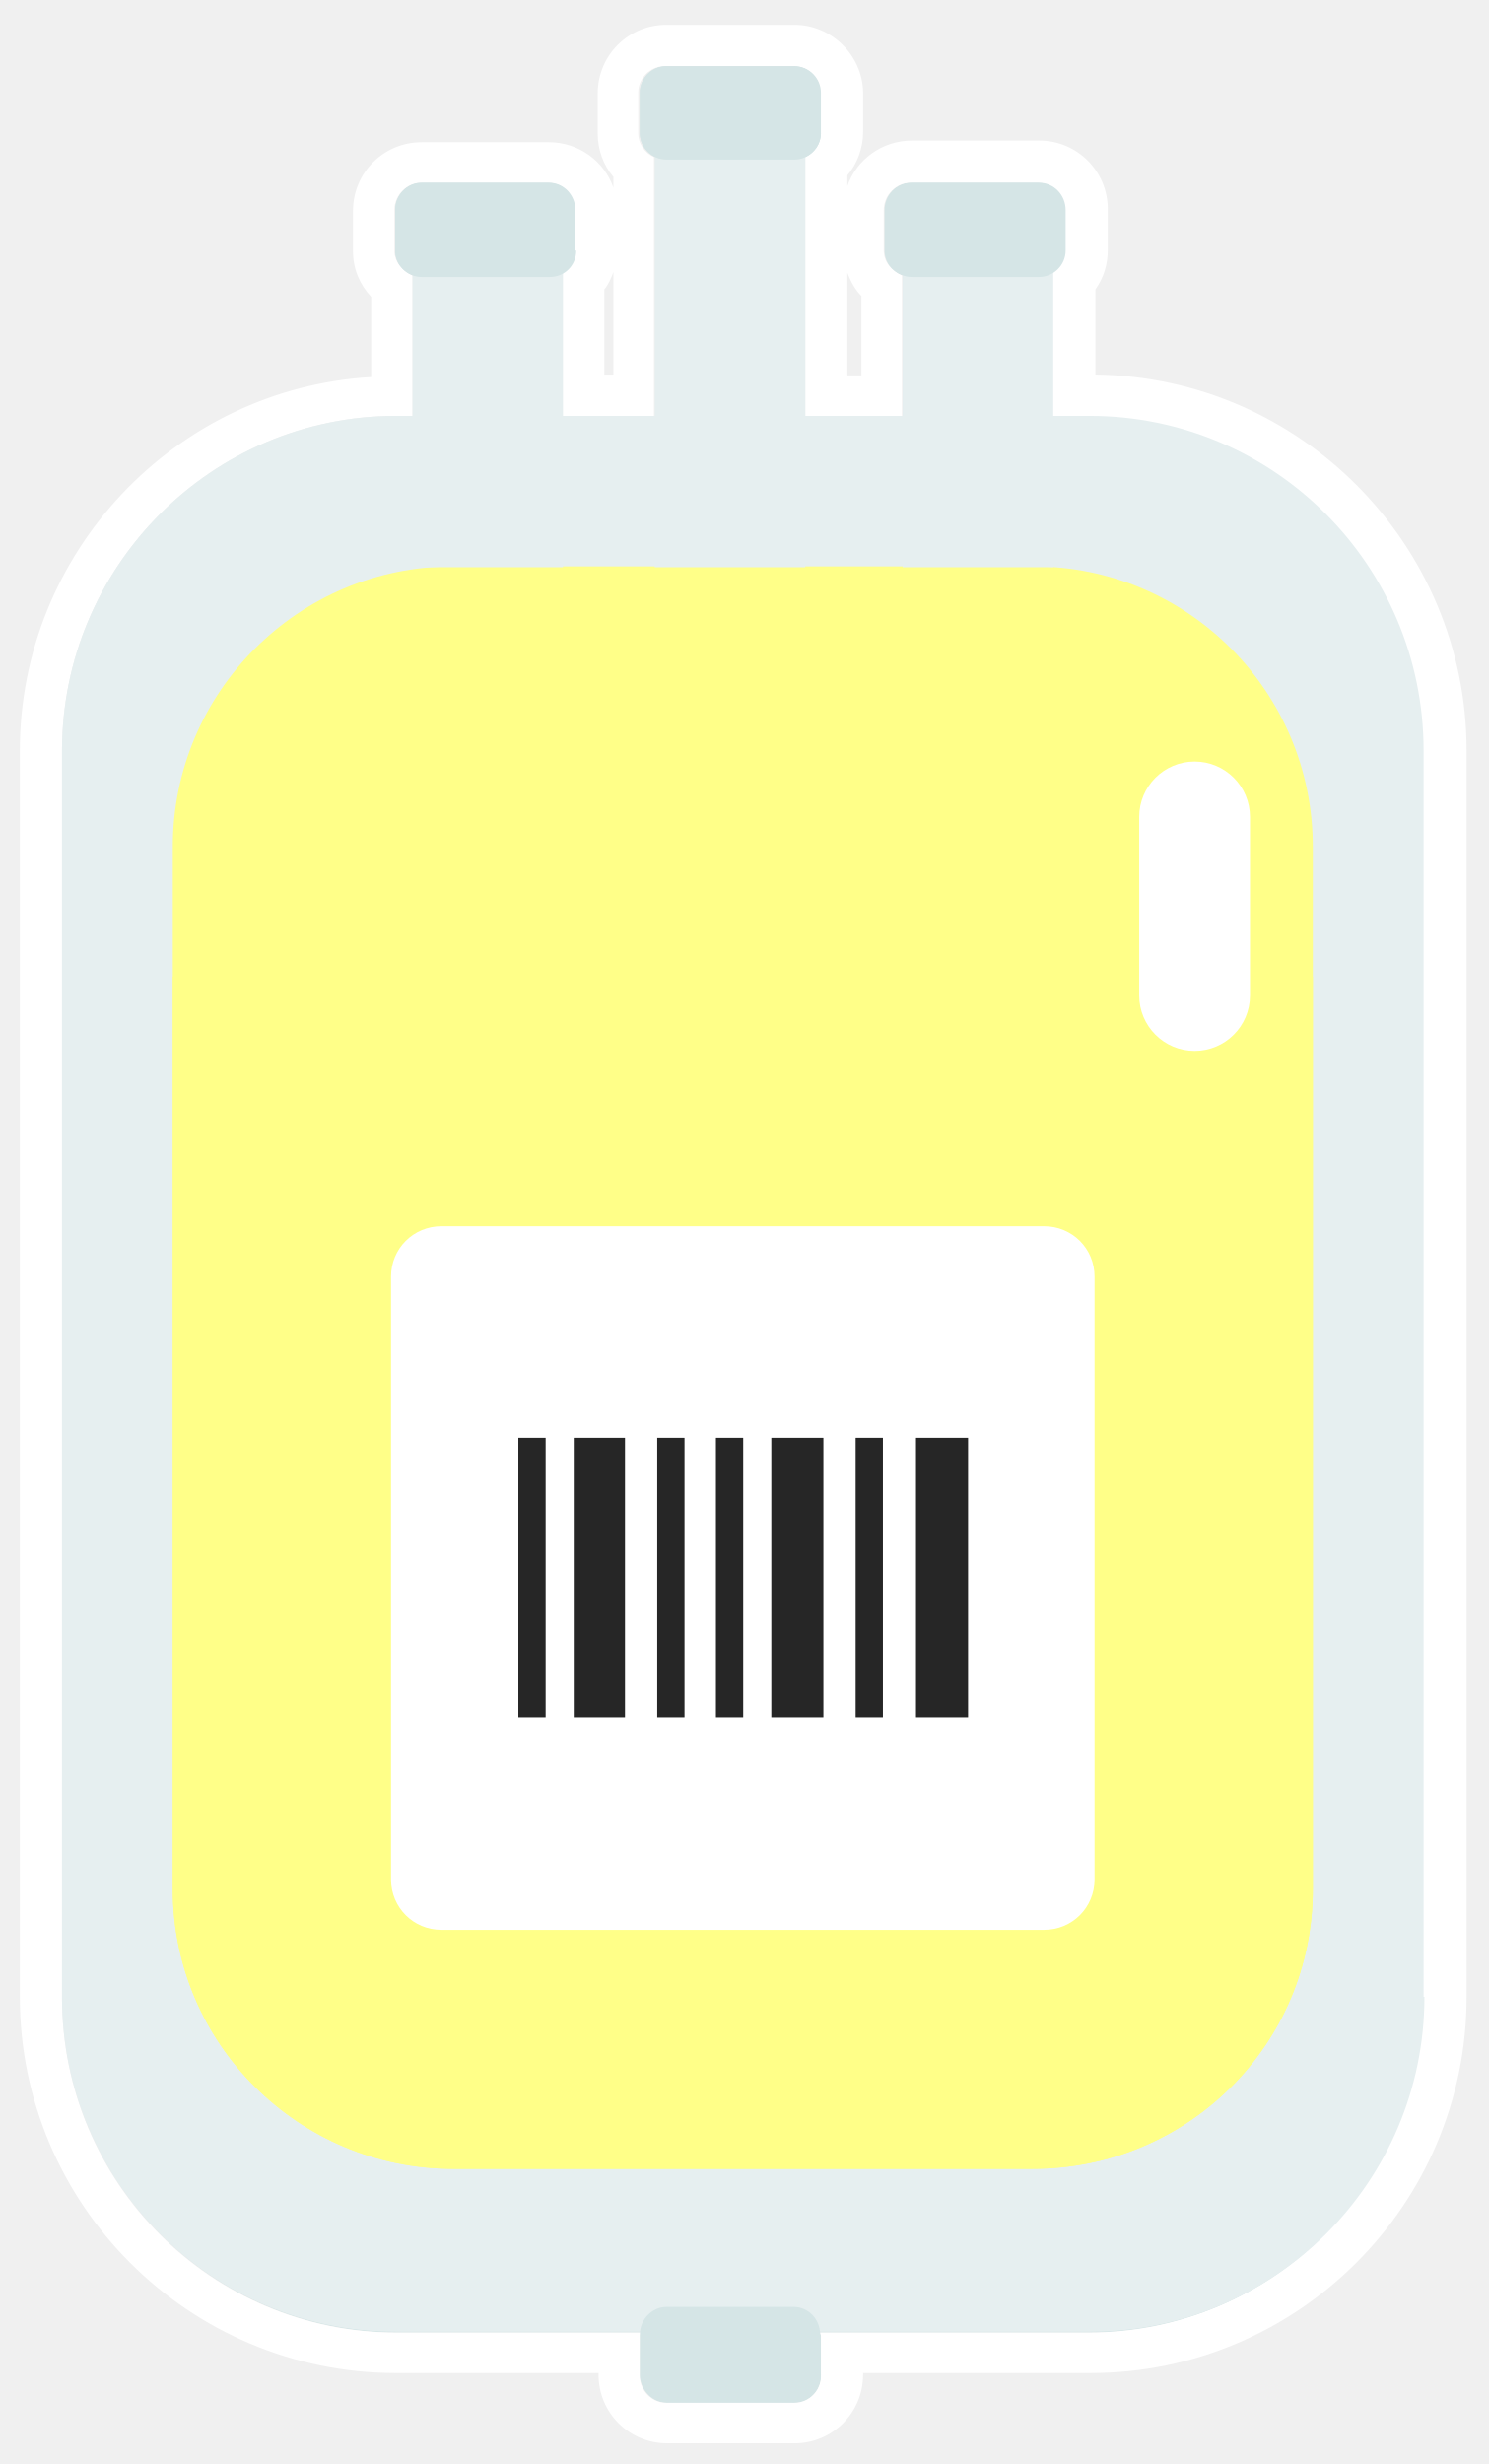
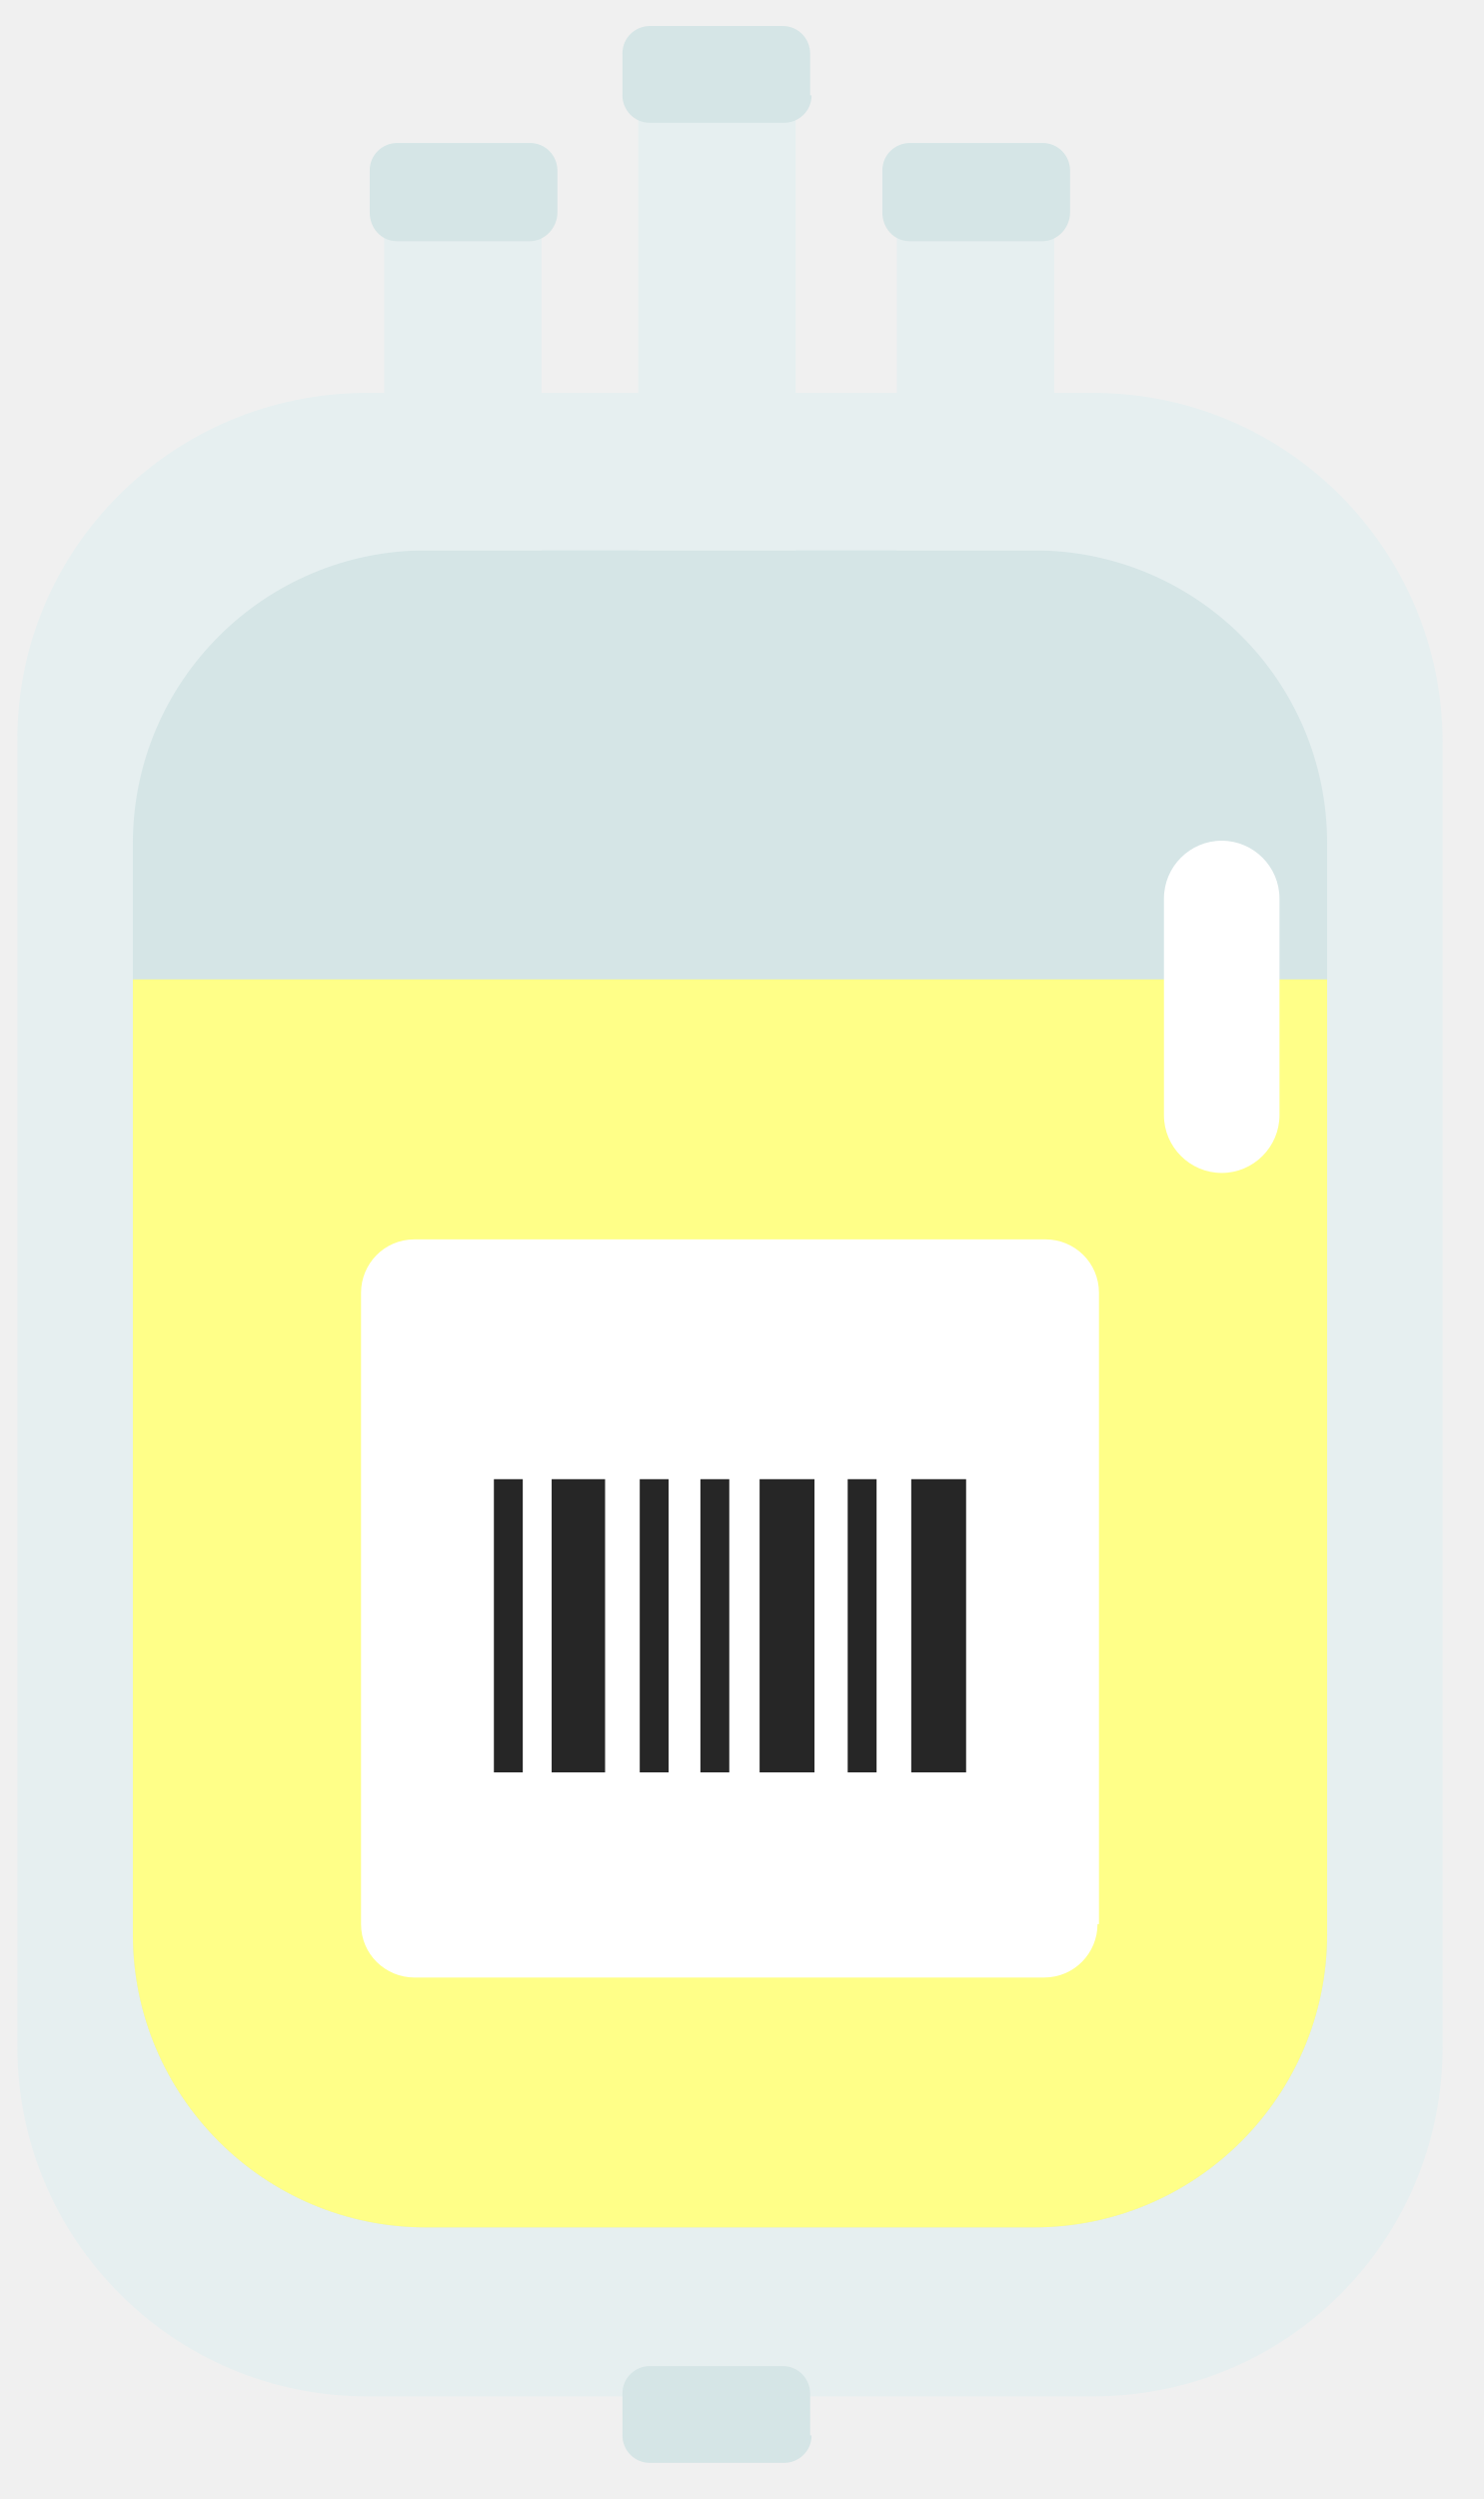
- <svg xmlns="http://www.w3.org/2000/svg" version="1.1" id="infographic" x="0px" y="0px" viewBox="0 0 180 298" style="enable-background:new 0 0 180 298;" xml:space="preserve">
+ <svg xmlns="http://www.w3.org/2000/svg" version="1.1" id="infographic" x="0px" y="0px" viewBox="0 0 102.7 173" style="enable-background:new 0 0 102.7 173;" xml:space="preserve">
  <style type="text/css">
- 	.st0{fill:#D5E5E6;}
- 	.st1{fill:#FFFFFF;}
- 	.st2{fill:#E6EFF0;}
- 	.st3{fill:#FFFF88;}
+ 	.st0{fill:#E6EFF0;}
+ 	.st1{fill:#D5E5E6;}
+ 	.st2{fill:#FFFF88;}
+ 	.st3{fill:#FFFFFF;}
	.st4{fill:#262626;}
</style>
-   <g>
-     <path class="st0" d="M131.8,50.4h-4.5V33c0.9-0.6,1.5-1.5,1.5-2.7v-4.9c0-1.8-1.5-3.3-3.2-3.3h-15.4c-1.8,0-3.2,1.5-3.2,3.3v4.9   c0,1.4,0.9,2.6,2.2,3v17.1H97.5V19c1.1-0.5,1.9-1.6,1.9-2.9v-4.9c0-1.8-1.5-3.2-3.2-3.2H80.6c-1.8,0-3.2,1.5-3.2,3.2v4.9   c0,1.3,0.8,2.4,1.9,2.9v31.4H68.1V33c0.9-0.6,1.5-1.5,1.5-2.7v-4.9c0-1.8-1.4-3.3-3.2-3.3H51c-1.8,0-3.2,1.5-3.2,3.3v4.9   c0,1.4,0.9,2.6,2.2,3v17.1h-2c-22.3,0-40.4,18.1-40.4,40.5v150.7c0,22.3,18.1,40.5,40.4,40.5h29.6c0,0.1-0.1,0.2-0.1,0.4v4.9   c0,1.8,1.5,3.2,3.2,3.2h15.4c1.8,0,3.2-1.5,3.2-3.2v-4.9c0-0.1-0.1-0.2-0.1-0.4h32.6c22.3,0,40.4-18.1,40.4-40.5V90.8   C172.3,68.5,154.2,50.4,131.8,50.4z" />
-     <path class="st1" d="M96.1,8c1.8,0,3.2,1.5,3.2,3.2v4.9c0,1.3-0.8,2.4-1.9,2.9v31.4h11.7V33.3c-1.2-0.5-2.2-1.6-2.2-3v-4.9   c0-1.8,1.5-3.3,3.2-3.3h15.4c1.8,0,3.2,1.5,3.2,3.3v4.9c0,1.2-0.6,2.1-1.5,2.7v17.4h4.5c22.3,0,40.4,18.1,40.4,40.5v150.7   c0,22.3-18.1,40.5-40.4,40.5H99.2c0,0.1,0.1,0.2,0.1,0.4v4.9c0,1.8-1.5,3.2-3.2,3.2H80.6c-1.8,0-3.2-1.5-3.2-3.2v-4.9   c0-0.1,0.1-0.2,0.1-0.4H47.9c-22.3,0-40.4-18.1-40.4-40.5V90.8c0-22.3,18.1-40.5,40.4-40.5h2V33.3c-1.2-0.5-2.2-1.6-2.2-3v-4.9   c0-1.8,1.5-3.3,3.2-3.3h15.4c1.8,0,3.2,1.5,3.2,3.3v4.9c0,1.2-0.6,2.1-1.5,2.7v17.4h11.1V19c-1.1-0.5-1.9-1.6-1.9-2.9v-4.9   c0-1.8,1.5-3.2,3.2-3.2H96.1 M96.1,3H80.6c-4.6,0-8.3,3.7-8.3,8.3v4.9c0,1.9,0.7,3.8,1.9,5.2v1.3c-1.1-3.2-4.2-5.5-7.8-5.5H51   c-4.6,0-8.3,3.7-8.3,8.3v4.9c0,2.1,0.8,4,2.2,5.5v9.7C21.2,47,2.4,66.8,2.4,90.8v150.7c0,25.1,20.4,45.5,45.5,45.5h24.5v0.2   c0,4.6,3.7,8.3,8.3,8.3h15.4c4.6,0,8.3-3.7,8.3-8.3V287h27.5c25.1,0,45.5-20.4,45.5-45.5V90.8c0-24.9-20.1-45.2-44.9-45.5V35   c1-1.4,1.5-3,1.5-4.8v-4.9c0-4.6-3.7-8.3-8.3-8.3h-15.4c-3.6,0-6.7,2.3-7.8,5.5v-1.3c1.2-1.4,1.9-3.3,1.9-5.2v-4.9   C104.3,6.7,100.6,3,96.1,3L96.1,3z M73.1,35c0.5-0.6,0.8-1.3,1.1-2.1v12.4h-1.1V35L73.1,35z M102.5,45.4V33c0.4,1,0.9,2,1.7,2.8   v9.6H102.5L102.5,45.4z" />
-   </g>
  <g>
    <g>
      <g>
        <g>
          <g>
            <g>
-               <path class="st2" d="M172.3,241.5c0,22.3-18.1,40.5-40.4,40.5H47.9c-22.3,0-40.4-18.1-40.4-40.5V90.8        c0-22.3,18.1-40.5,40.4-40.5h83.9c22.3,0,40.4,18.1,40.4,40.5V241.5z" />
+               <path class="st0" d="M99.9,141.7c0,13.4-10.8,24.2-24.2,24.2H25.4c-13.4,0-24.2-10.9-24.2-24.2V51.4C1.1,38,12,27.2,25.4,27.2        h50.3c13.4,0,24.2,10.9,24.2,24.2V141.7z" />
+             </g>
+           </g>
+         </g>
+         <g>
+           <g>
+             <g>
+               <path class="st1" d="M91.9,58.4v75.5c0,11.2-9.1,20.3-20.3,20.3H29.5c-11.2,0-20.3-9.1-20.3-20.3V58.4        c0-11.2,9.1-20.3,20.3-20.3h42.1C82.8,38.1,91.9,47.1,91.9,58.4z" />
+             </g>
+           </g>
+         </g>
+         <g>
+           <g>
+             <g>
+               <rect x="26.6" y="11.4" class="st0" width="10.9" height="26.7" />
+             </g>
+           </g>
+         </g>
+         <g>
+           <g>
+             <g>
+               <rect x="62.1" y="11.4" class="st0" width="10.9" height="26.7" />
+             </g>
+           </g>
+         </g>
+         <g>
+           <g>
+             <g>
+               <rect x="44.2" y="2.3" class="st0" width="10.9" height="35.8" />
+             </g>
+           </g>
+         </g>
+         <g>
+           <g>
+             <g>
+               <path class="st2" d="M91.9,67.8v66.1c0,11.2-9.1,20.3-20.3,20.3H29.5c-11.2,0-20.3-9.1-20.3-20.3V67.8H91.9z" />
+             </g>
+           </g>
+         </g>
+         <g>
+           <g>
+             <g>
+               <path class="st3" d="M76,133.2c0,2-1.6,3.7-3.7,3.7H28.7c-2,0-3.7-1.6-3.7-3.7V89.5c0-2,1.6-3.7,3.7-3.7h43.7        c2,0,3.7,1.6,3.7,3.7V133.2z" />
+             </g>
+           </g>
+         </g>
+         <g>
+           <g>
+             <g>
+               <path class="st3" d="M88.6,77.2c0,2.2-1.8,4-4,4l0,0c-2.2,0-4-1.8-4-4V62.2c0-2.2,1.8-4,4-4l0,0c2.2,0,4,1.8,4,4V77.2z" />
            </g>
          </g>
        </g>
      </g>
      <g>
        <g>
-           <g>
-             <path class="st3" d="M158.8,102.4v126.1c0,18.7-15.1,33.8-33.9,33.8H54.8c-18.7,0-33.9-15.2-33.9-33.8V102.4       c0-18.7,15.2-33.9,33.9-33.9H125C143.7,68.5,158.8,83.7,158.8,102.4z" />
-           </g>
+           <path class="st1" d="M38.6,14.7c0,1.1-0.9,2-1.9,2h-9.2c-1.1,0-1.9-0.9-1.9-2v-2.9c0-1.1,0.9-1.9,1.9-1.9h9.2      c1.1,0,1.9,0.9,1.9,1.9V14.7z" />
        </g>
      </g>
      <g>
        <g>
-           <g>
-             <rect x="49.9" y="24.1" class="st2" width="18.2" height="44.5" />
-           </g>
+           <path class="st1" d="M74.1,14.7c0,1.1-0.9,2-1.9,2h-9.2c-1.1,0-1.9-0.9-1.9-2v-2.9c0-1.1,0.9-1.9,1.9-1.9h9.2      c1.1,0,1.9,0.9,1.9,1.9V14.7z" />
        </g>
      </g>
      <g>
        <g>
-           <g>
-             <rect x="109.2" y="24.1" class="st2" width="18.2" height="44.5" />
-           </g>
+           <path class="st1" d="M56.2,168.6c0,1.1-0.9,1.9-1.9,1.9H45c-1.1,0-1.9-0.9-1.9-1.9v-2.9c0-1.1,0.9-1.9,1.9-1.9h9.2      c1.1,0,1.9,0.9,1.9,1.9V168.6z" />
        </g>
      </g>
      <g>
        <g>
-           <g>
-             <rect x="79.2" y="8.9" class="st2" width="18.2" height="59.7" />
-           </g>
-         </g>
-       </g>
-       <g>
-         <g>
-           <g>
-             <path class="st3" d="M158.8,118.1v110.4c0,18.7-15.1,33.8-33.9,33.8H54.8c-18.7,0-33.9-15.2-33.9-33.8V118.1H158.8z" />
-           </g>
-         </g>
-       </g>
-       <g>
-         <g>
-           <g>
-             <path class="st1" d="M132.4,227.3c0,3.4-2.7,6.1-6.1,6.1H53.4c-3.4,0-6.1-2.7-6.1-6.1v-72.9c0-3.4,2.7-6.1,6.1-6.1h72.9       c3.4,0,6.1,2.7,6.1,6.1V227.3z" />
-           </g>
-         </g>
-       </g>
-       <g>
-         <g>
-           <g>
-             <path class="st1" d="M151.2,120.4c0,3.7-3,6.7-6.7,6.7l0,0c-3.7,0-6.7-3-6.7-6.7V98.8c0-3.7,3-6.7,6.7-6.7l0,0       c3.7,0,6.7,3,6.7,6.7V120.4z" />
-           </g>
+           <path class="st1" d="M56.2,6.6c0,1.1-0.9,1.9-1.9,1.9H45c-1.1,0-1.9-0.9-1.9-1.9V3.7c0-1.1,0.9-1.9,1.9-1.9h9.2      c1.1,0,1.9,0.9,1.9,1.9V6.6z" />
        </g>
      </g>
    </g>
    <g>
-       <g>
-         <path class="st0" d="M69.7,30.3c0,1.8-1.4,3.2-3.2,3.2H51c-1.8,0-3.2-1.5-3.2-3.2v-4.9c0-1.8,1.5-3.3,3.2-3.3h15.4     c1.8,0,3.2,1.5,3.2,3.3V30.3z" />
-       </g>
-     </g>
-     <g>
-       <g>
-         <path class="st0" d="M128.9,30.3c0,1.8-1.5,3.2-3.2,3.2h-15.4c-1.8,0-3.2-1.5-3.2-3.2v-4.9c0-1.8,1.5-3.3,3.2-3.3h15.4     c1.8,0,3.2,1.5,3.2,3.3V30.3z" />
-       </g>
-     </g>
-     <g>
-       <g>
-         <path class="st0" d="M99.3,287.2c0,1.8-1.5,3.2-3.2,3.2H80.6c-1.8,0-3.2-1.5-3.2-3.2v-4.9c0-1.8,1.5-3.3,3.2-3.3h15.4     c1.8,0,3.2,1.5,3.2,3.3V287.2z" />
-       </g>
-     </g>
-     <g>
-       <g>
-         <path class="st0" d="M99.3,16.1c0,1.8-1.5,3.2-3.2,3.2H80.6c-1.8,0-3.2-1.5-3.2-3.2v-4.9c0-1.8,1.5-3.2,3.2-3.2h15.4     c1.8,0,3.2,1.5,3.2,3.2V16.1z" />
-       </g>
+       <rect x="34.2" y="102.4" class="st4" width="2" height="20.3" />
+       <rect x="38.2" y="102.4" class="st4" width="3.7" height="20.3" />
+       <rect x="63.1" y="102.4" class="st4" width="3.8" height="20.3" />
+       <rect x="52.6" y="102.4" class="st4" width="3.8" height="20.3" />
+       <rect x="44.3" y="102.4" class="st4" width="2" height="20.3" />
+       <rect x="48.5" y="102.4" class="st4" width="2" height="20.3" />
+       <rect x="58.7" y="102.4" class="st4" width="2" height="20.3" />
    </g>
  </g>
-   <rect x="62.7" y="173.9" class="st4" width="3.3" height="33.8" />
-   <rect x="69.4" y="173.9" class="st4" width="6.2" height="33.8" />
-   <rect x="110.8" y="173.9" class="st4" width="6.3" height="33.8" />
-   <rect x="93.3" y="173.9" class="st4" width="6.3" height="33.8" />
-   <rect x="79.5" y="173.9" class="st4" width="3.3" height="33.8" />
-   <rect x="86.6" y="173.9" class="st4" width="3.3" height="33.8" />
-   <rect x="103.5" y="173.9" class="st4" width="3.3" height="33.8" />
</svg>
